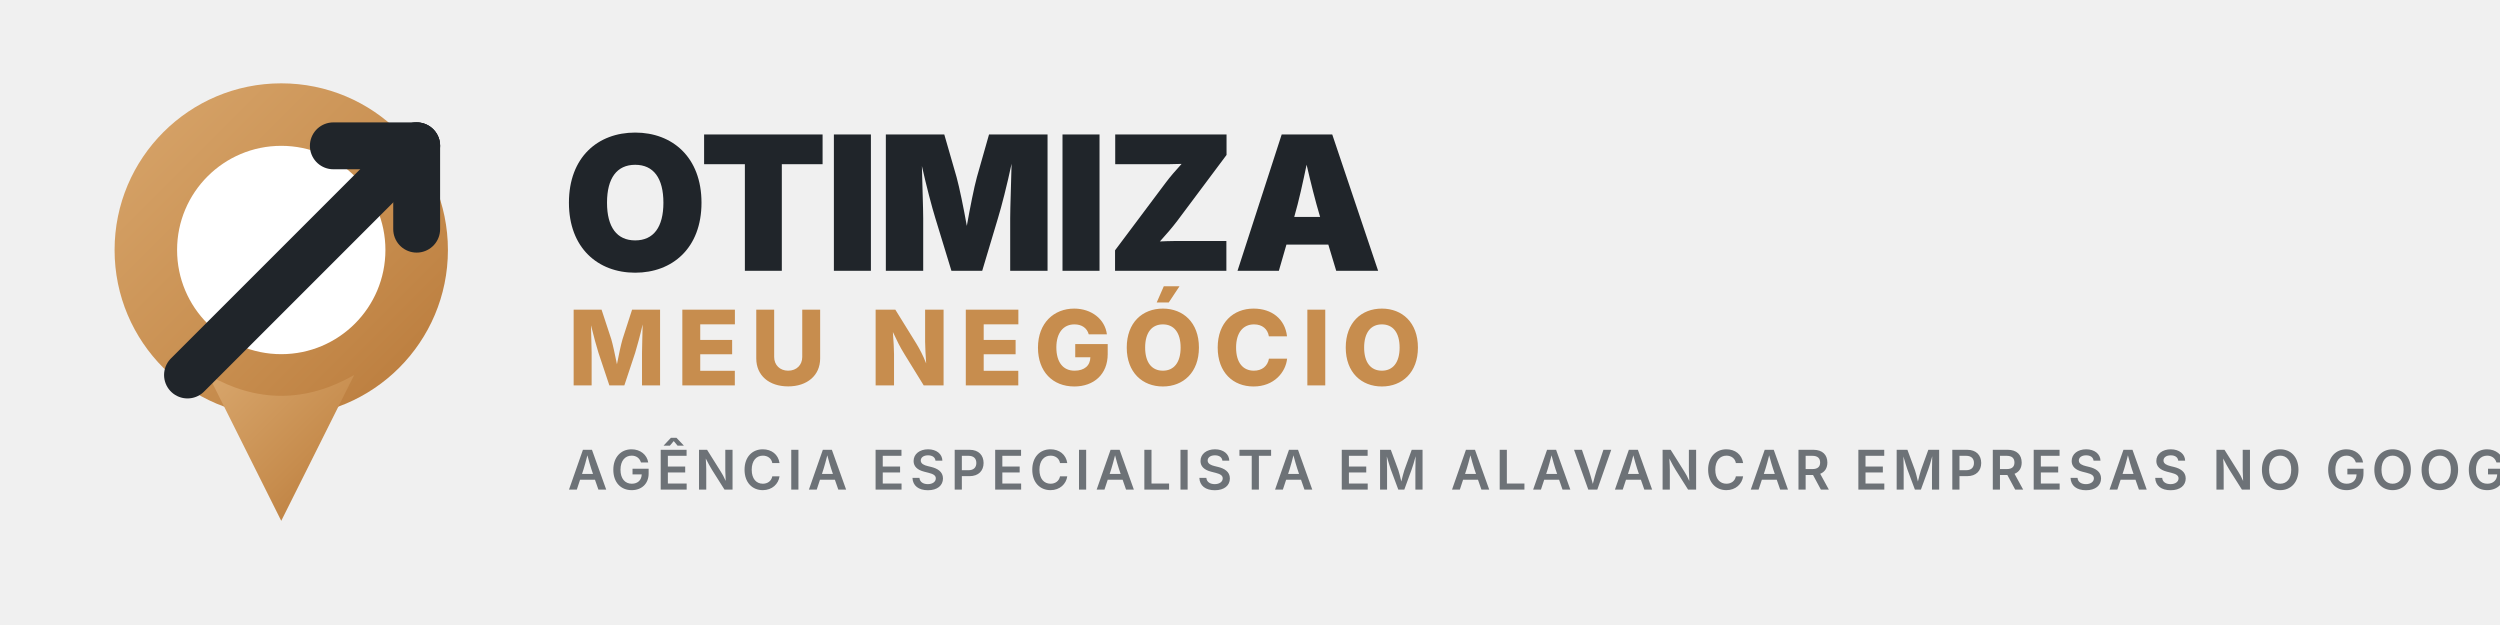
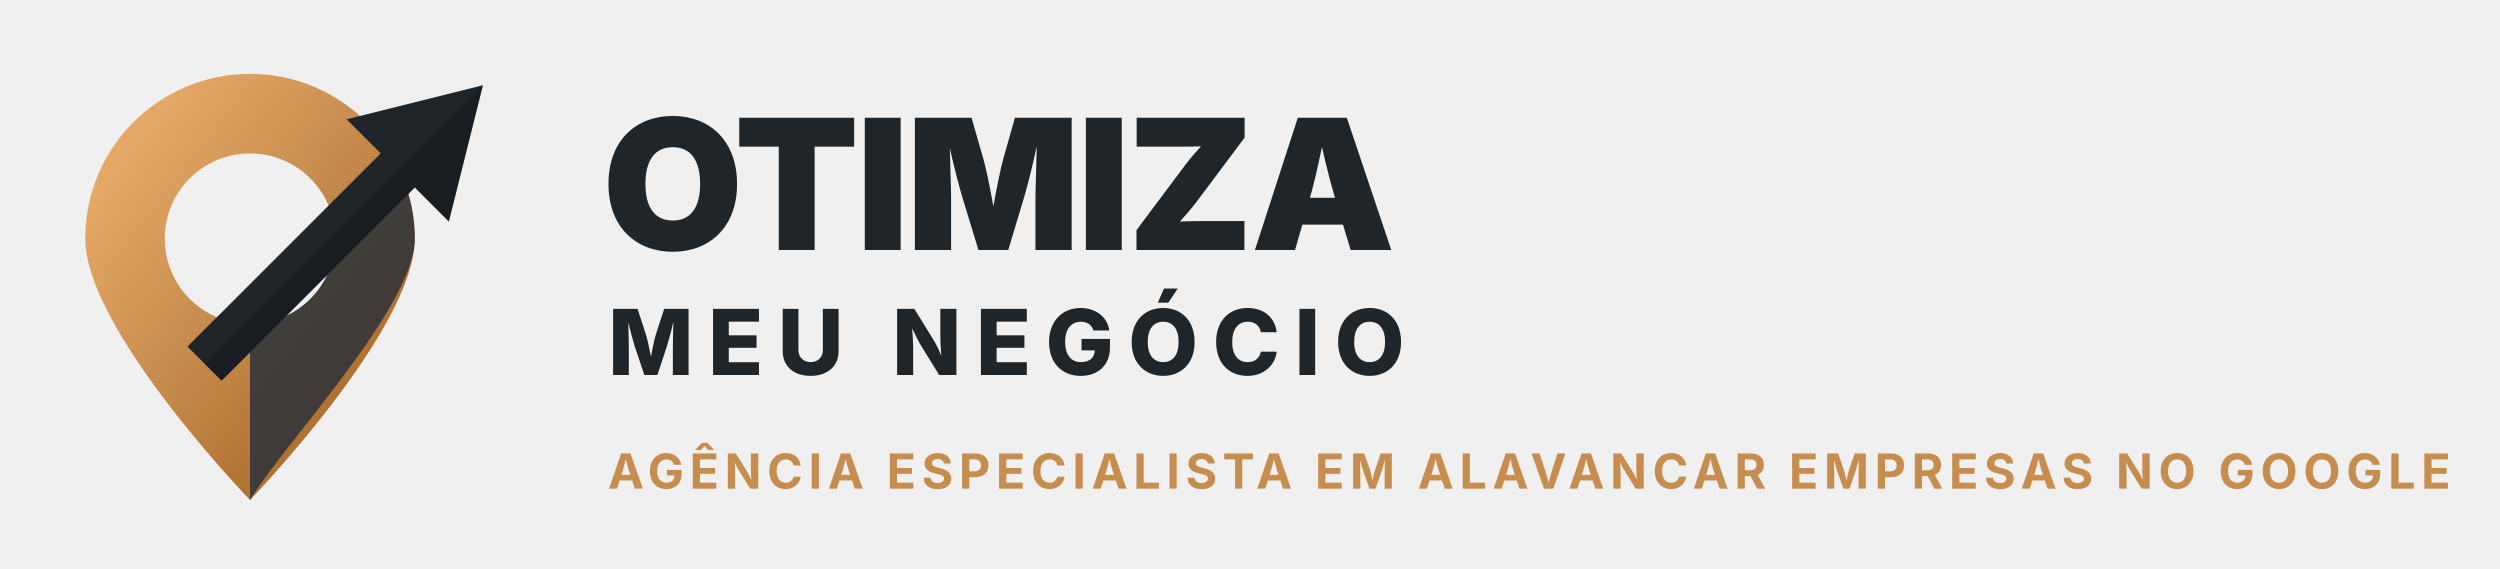
- <svg xmlns="http://www.w3.org/2000/svg" viewBox="0 0 480 120" fill="none">
+ <svg xmlns="http://www.w3.org/2000/svg" viewBox="0 0 440 100" fill="none">
  <defs>
-     <linearGradient id="pinGoldLight" x1="0%" y1="0%" x2="100%" y2="100%">
-       <stop offset="0%" stop-color="#D8A66C" />
-       <stop offset="60%" stop-color="#C78D4E" />
-       <stop offset="100%" stop-color="#B8793A" />
+     <linearGradient id="otmGoldGrad" x1="15%" y1="15%" x2="85%" y2="85%">
+       <stop offset="0%" stop-color="#E5A866" />
+       <stop offset="45%" stop-color="#C78D4E" />
+       <stop offset="100%" stop-color="#A86828" />
    </linearGradient>
+     <mask id="pinHoleMask">
+       <rect width="100" height="100" fill="white" />
+       <circle cx="44" cy="42" r="15" fill="black" />
+     </mask>
  </defs>
-   <ellipse cx="54" cy="48" rx="32" ry="32" fill="url(#pinGoldLight)" />
-   <ellipse cx="54" cy="48" rx="20" ry="20" fill="white" />
-   <path d="M 40 72 L 54 100 L 68 72 Q 54 80 40 72 Z" fill="url(#pinGoldLight)" />
-   <path d="M 36 72 L 80 28" stroke="#20252A" stroke-width="9" stroke-linecap="round" stroke-linejoin="round" />
-   <path d="M 64 28 L 80 28" stroke="#20252A" stroke-width="9" stroke-linecap="round" stroke-linejoin="round" />
-   <path d="M 80 28 L 80 44" stroke="#20252A" stroke-width="9" stroke-linecap="round" stroke-linejoin="round" />
-   <text x="108" y="52" font-family="system-ui, -apple-system, sans-serif" font-size="36" font-weight="900" fill="#20252A" letter-spacing="-0.5">OTIMIZA</text>
-   <text x="109" y="74" font-family="system-ui, -apple-system, sans-serif" font-size="20" font-weight="800" fill="#C78D4E" letter-spacing="2">MEU NEGÓCIO</text>
-   <text x="109" y="94" font-family="system-ui, -apple-system, sans-serif" font-size="10.5" font-weight="600" fill="#6D7277" letter-spacing="1">AGÊNCIA ESPECIALISTA EM ALAVANCAR EMPRESAS NO GOOGLE</text>
+   <g mask="url(#pinHoleMask)">
+     <path d="M 44 88 C 44 88 15 58 15 42 C 15 25.98 27.98 13 44 13 C 60.02 13 73 25.98 73 42 C 73 58 44 88 44 88 Z" fill="url(#otmGoldGrad)" />
+     <path d="M 44 88 C 50 78 73 54 73 42 C 73 39 72.5 36 71.5 33 L 44 60 Z" fill="#2B3138" opacity="0.85" />
+   </g>
+   <path d="M 85 15 L 61 21 L 67 27 L 33 61 L 39 67 L 73 33 L 79 39 Z" fill="#20252A" />
+   <path d="M 85 15 L 79 39 L 73 33 L 39 67 L 36 64 L 70 30 Z" fill="black" opacity="0.22" />
+   <text x="106" y="44" font-family="'Plus Jakarta Sans', Inter, -apple-system, sans-serif" font-size="32" font-weight="900" fill="#20252A" letter-spacing="-0.5">OTIMIZA</text>
+   <text x="107" y="66" font-family="'Plus Jakarta Sans', Inter, -apple-system, sans-serif" font-size="16" font-weight="800" fill="#20252A" letter-spacing="2.5">MEU NEGÓCIO</text>
+   <text x="107" y="86" font-family="'Plus Jakarta Sans', Inter, -apple-system, sans-serif" font-size="8.5" font-weight="700" fill="#C78D4E" letter-spacing="1">AGÊNCIA ESPECIALISTA EM ALAVANCAR EMPRESAS NO GOOGLE</text>
</svg>
